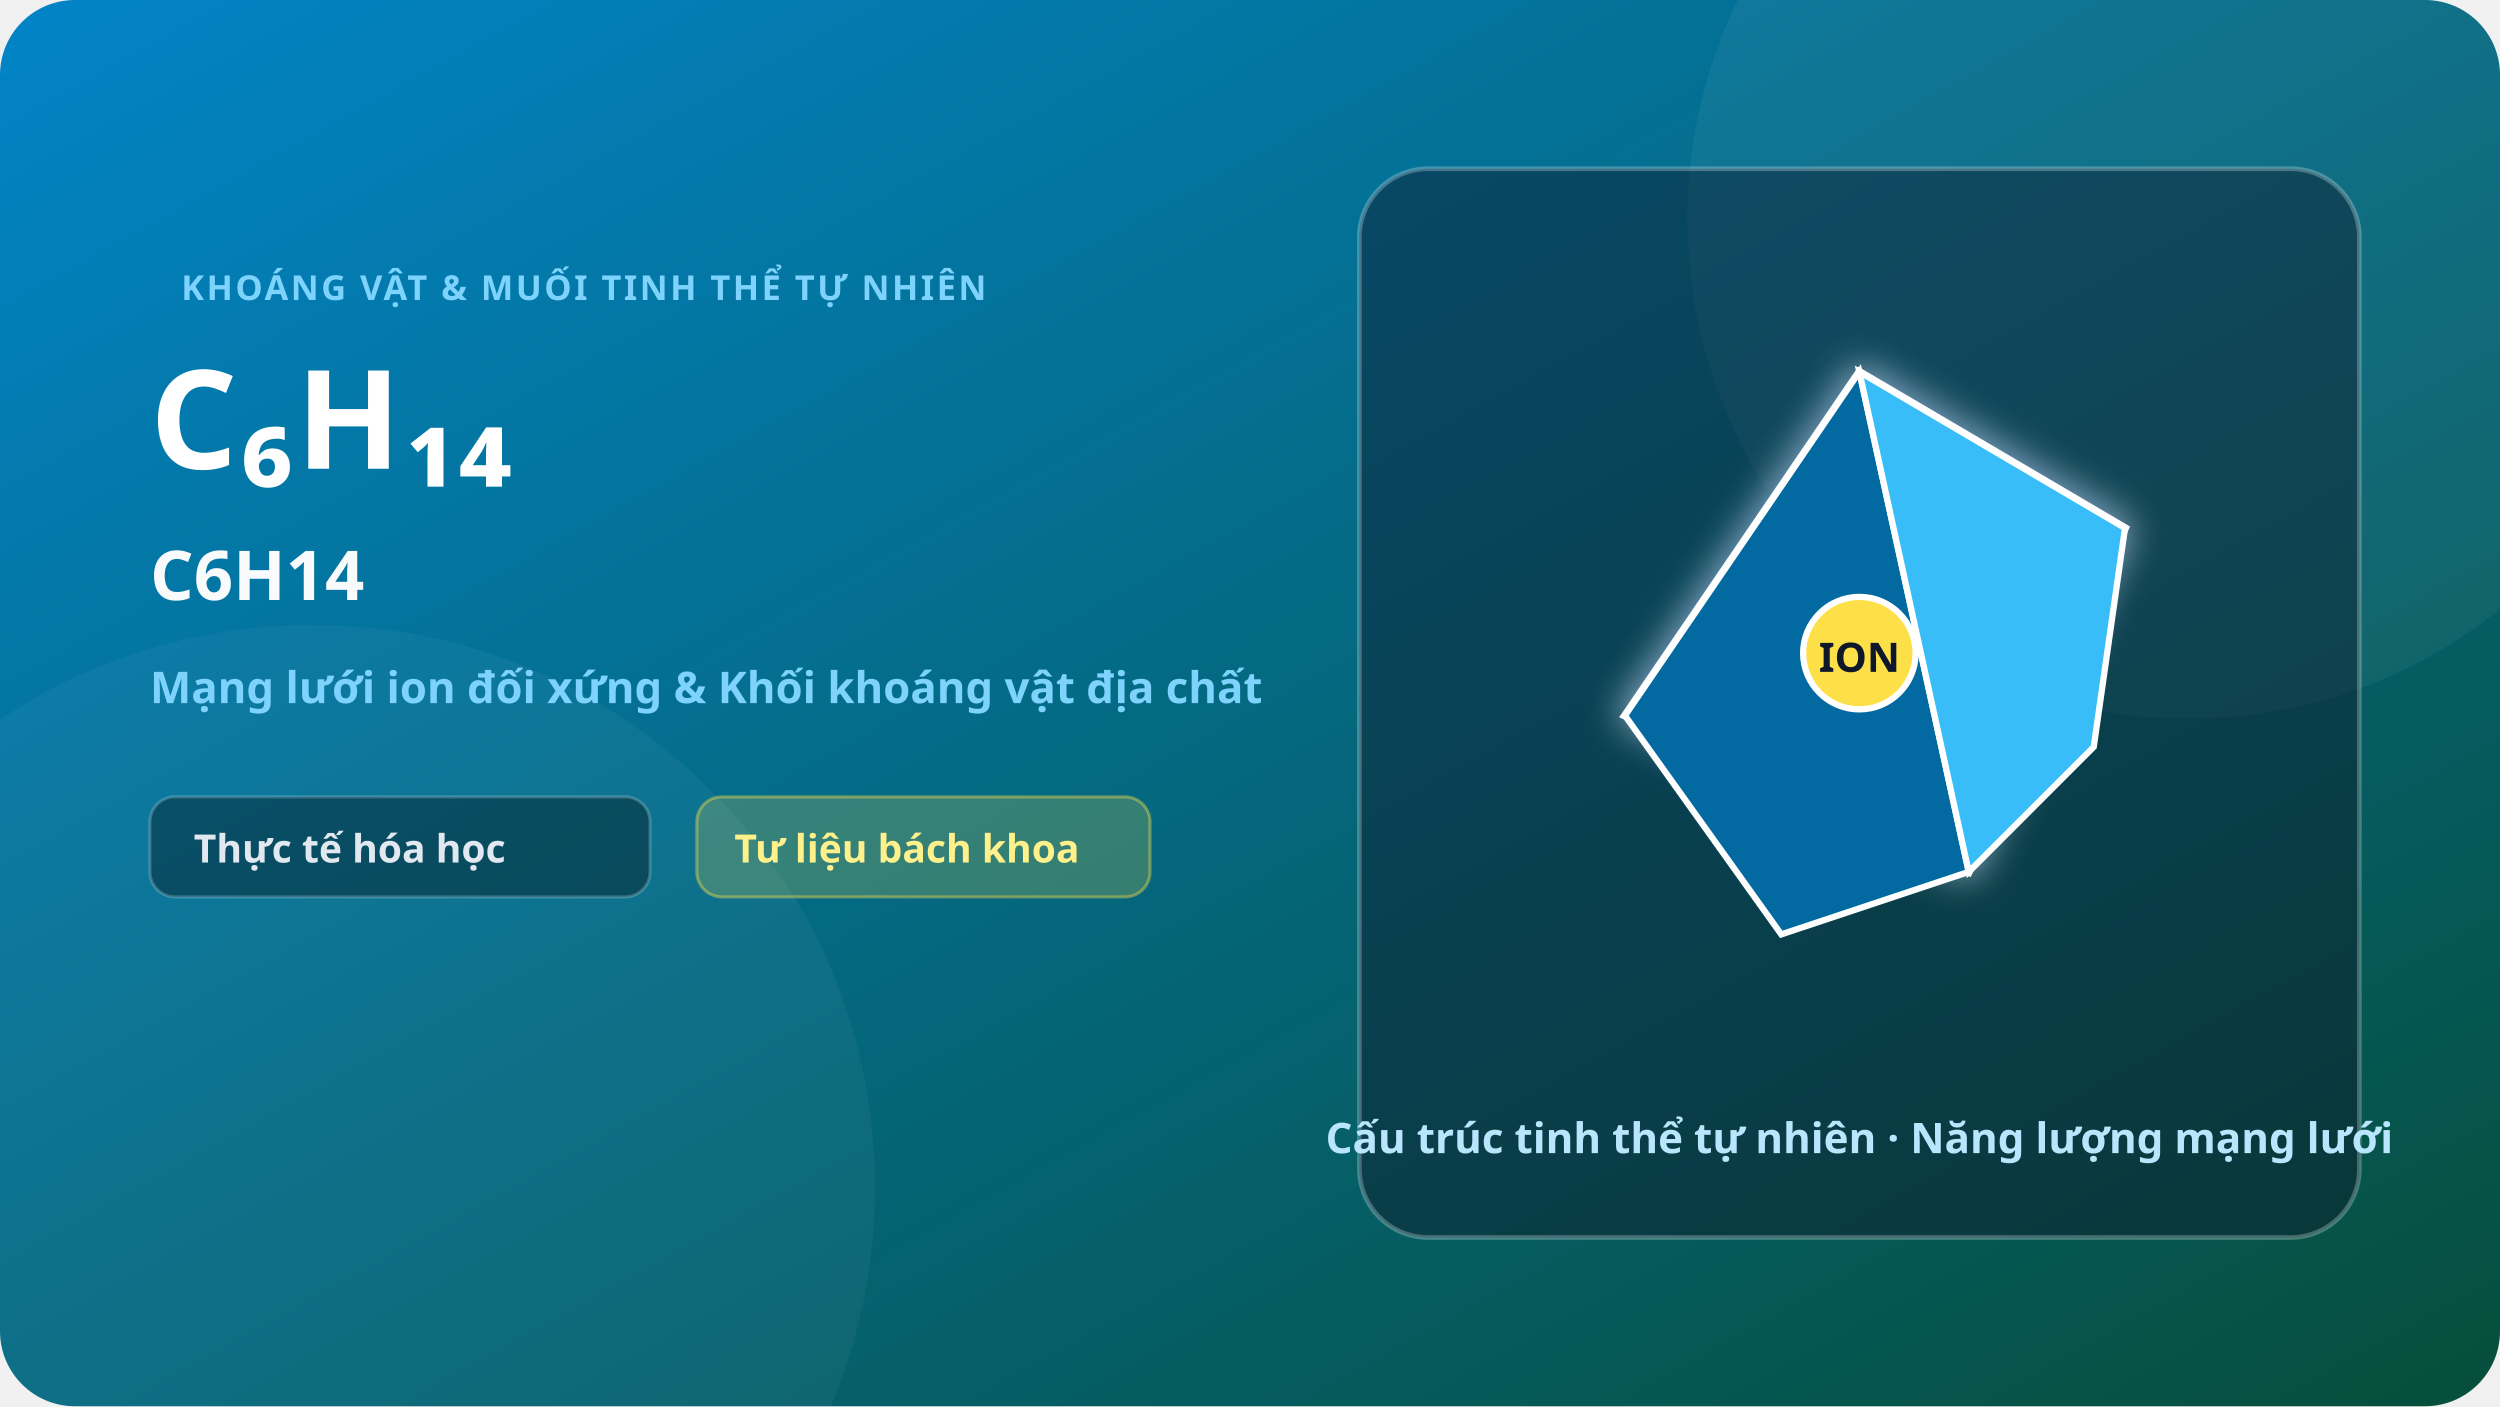
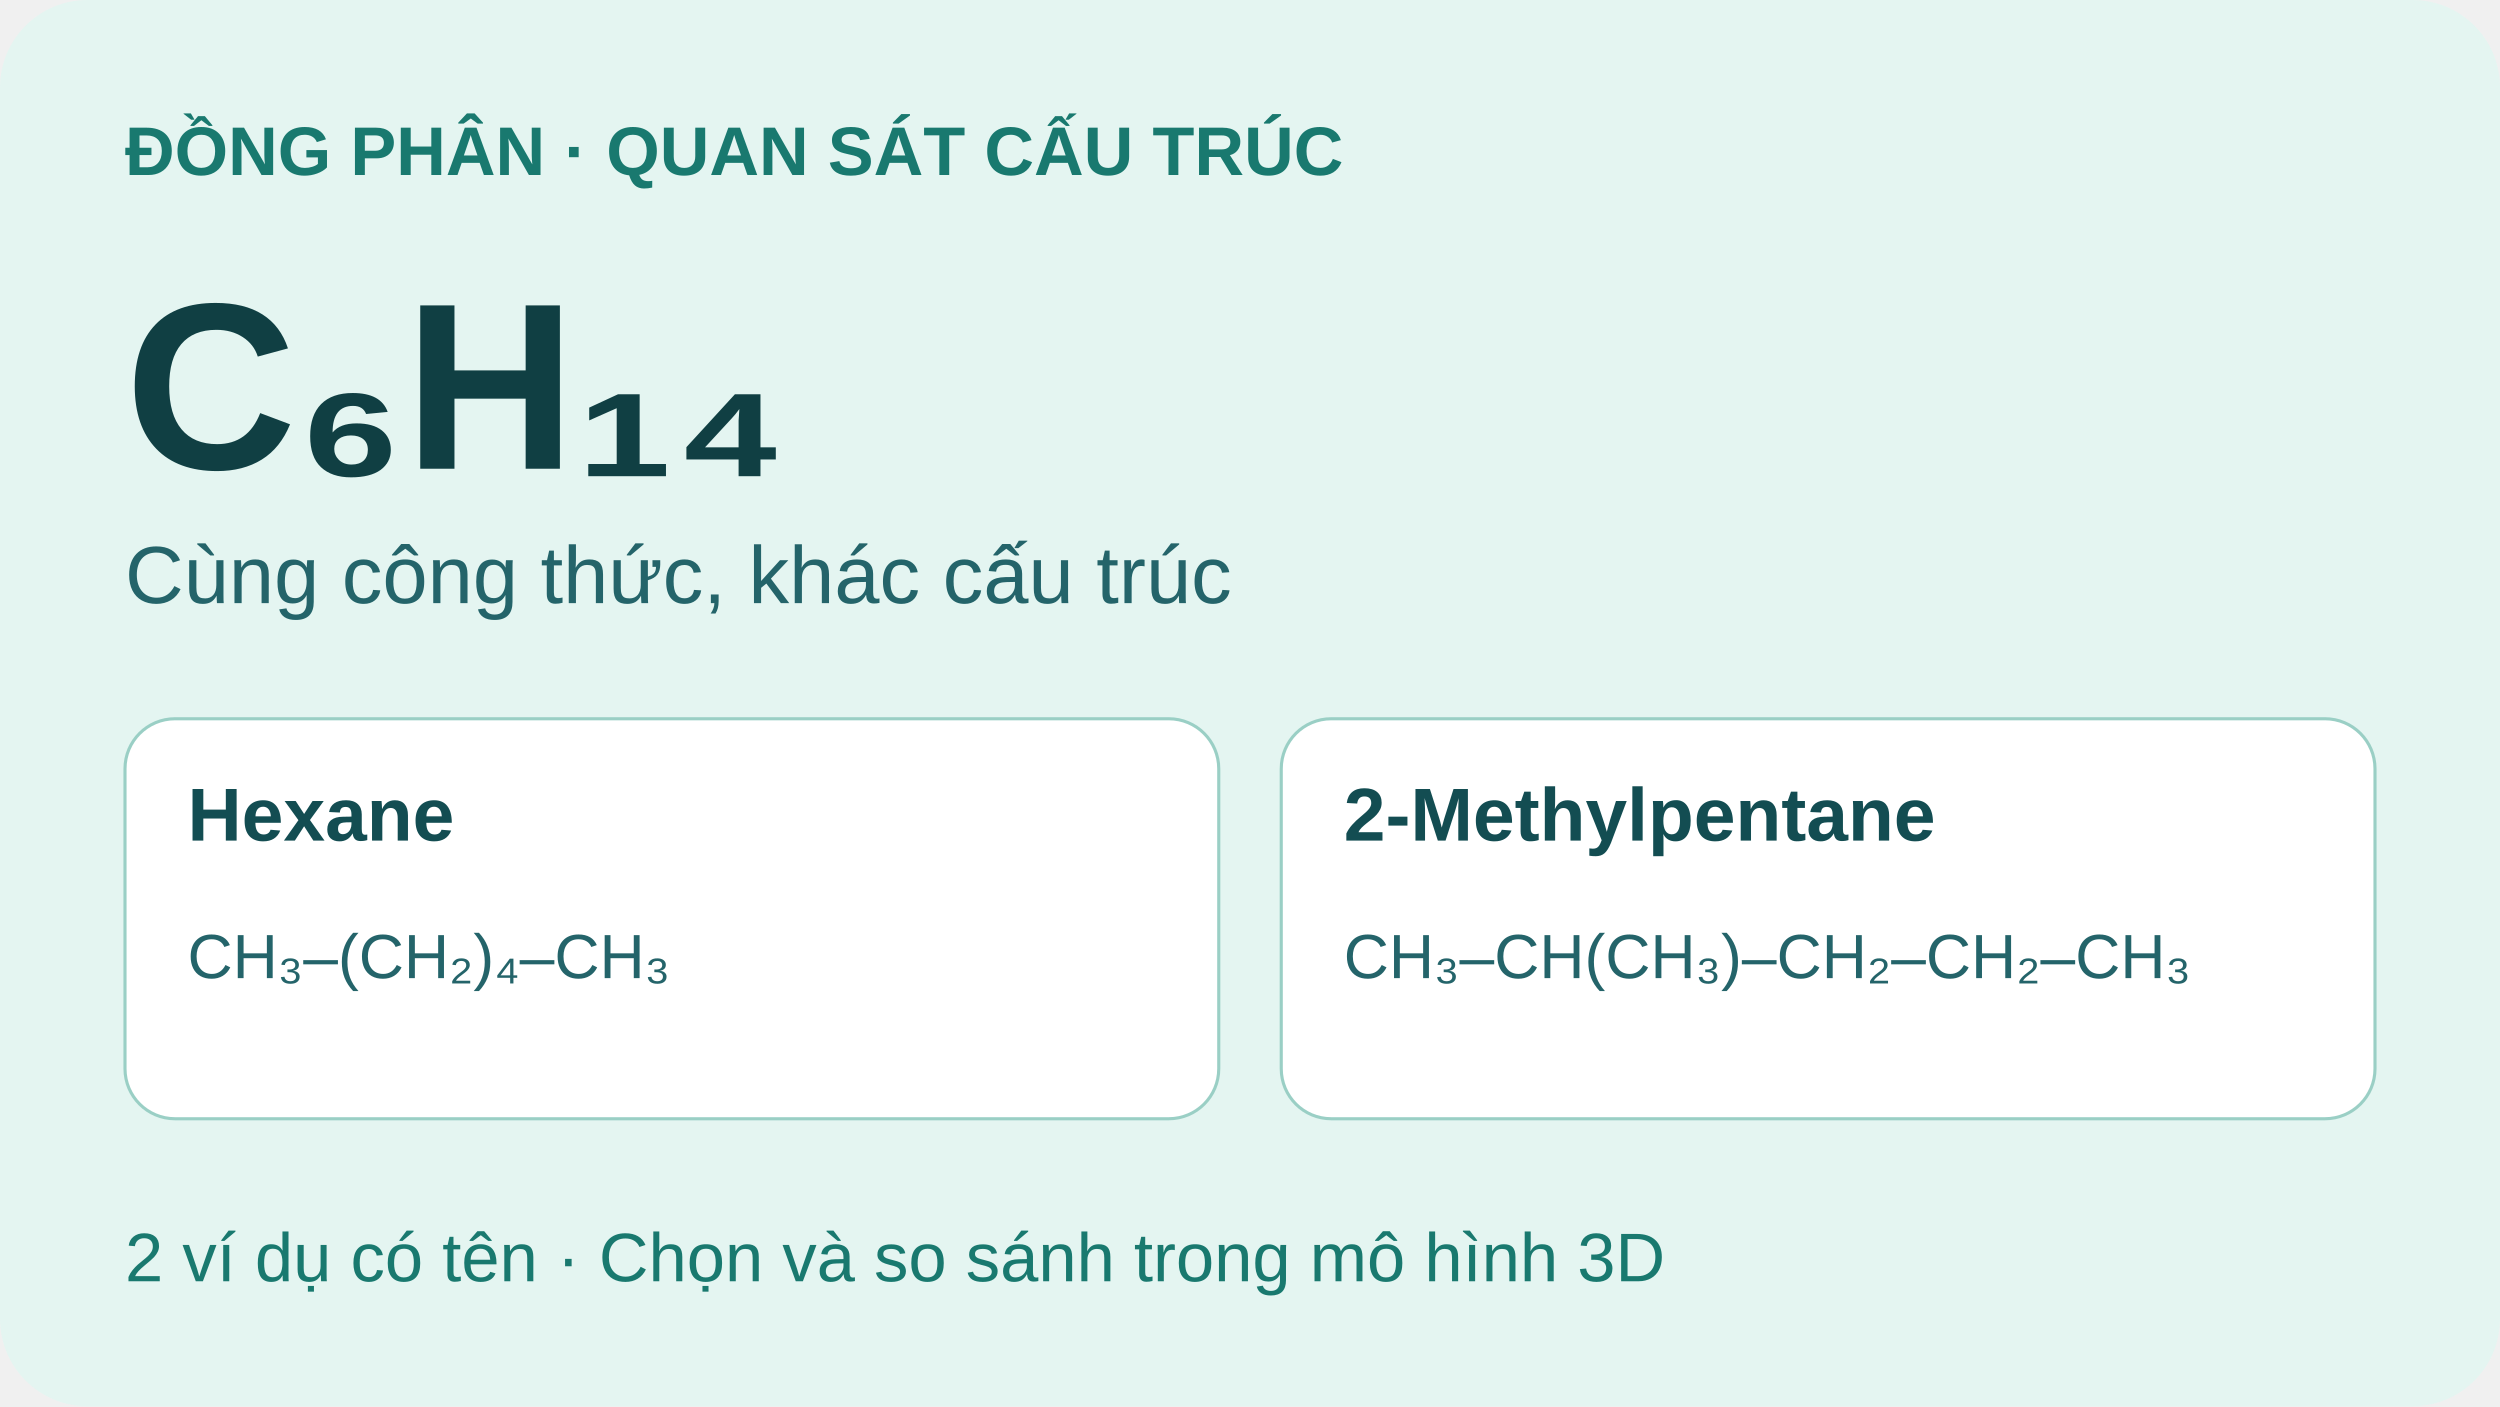
- <svg xmlns="http://www.w3.org/2000/svg" viewBox="0 0 800 450" width="800" height="450">
-   <defs>
-     <linearGradient id="bg" x1="0%" y1="0%" x2="100%" y2="100%">
-       <stop offset="0%" stop-color="#0284c7" />
-       <stop offset="100%" stop-color="#064e3b" />
-     </linearGradient>
-     <filter id="glow" x="-20%" y="-20%" width="140%" height="140%">
-       <feGaussianBlur stdDeviation="6" result="blur" />
-       <feComposite in="SourceGraphic" in2="blur" operator="over" />
-     </filter>
-   </defs>
-   <rect width="800" height="450" rx="24" fill="url(#bg)" />
-   <circle cx="700" cy="70" r="160" fill="#ffffff" opacity="0.05" />
-   <circle cx="100" cy="380" r="180" fill="#ffffff" opacity="0.04" />
-   <g transform="translate(48, 80)">
-     <rect x="0" y="0" width="auto" height="24" rx="6" fill="#ffffff" fill-opacity="0.15" />
-     <text x="10" y="16" fill="#7dd3fc" font-family="system-ui, sans-serif" font-weight="800" font-size="11" letter-spacing="0.8">KHOÁNG VẬT &amp; MUỐI TINH THỂ TỰ NHIÊN</text>
-     <text x="0" y="70" fill="#ffffff" font-family="system-ui, sans-serif" font-weight="900" font-size="44" letter-spacing="1">
-       C₆H₁₄
-     </text>
-     <text x="0" y="112" fill="#f8fafc" font-family="system-ui, sans-serif" font-weight="800" font-size="22">
-       C6H14
-     </text>
-     <text x="0" y="145" fill="#7dd3fc" font-family="system-ui, sans-serif" font-weight="600" font-size="14">
-       Mạng lưới ion đối xứng &amp; Khối khoáng vật địa chất
-     </text>
-     <g transform="translate(0, 175)">
-       <rect x="0" y="0" width="160" height="32" rx="8" fill="#000000" fill-opacity="0.35" stroke="#ffffff" stroke-opacity="0.2" stroke-width="1" />
-       <text x="14" y="21" fill="#e2e8f0" font-family="sans-serif" font-weight="700" font-size="12.5">Thực tế hóa học</text>
-       <rect x="175" y="0" width="145" height="32" rx="8" fill="#fde047" fill-opacity="0.2" stroke="#fde047" stroke-opacity="0.4" stroke-width="1" />
-       <text x="187" y="21" fill="#fef08a" font-family="sans-serif" font-weight="700" font-size="12.5">Tư liệu bách khoa</text>
+ <svg xmlns="http://www.w3.org/2000/svg" width="800" height="450" viewBox="0 0 800 450" role="img" aria-label="C₆H₁₄: một số đồng phân">
+   <rect width="800" height="450" rx="28" fill="#e4f5f1" />
+   <g font-family="Arial, sans-serif">
+     <text x="40" y="56" fill="#19796f" font-size="22" font-weight="700">ĐỒNG PHÂN · QUAN SÁT CẤU TRÚC</text>
+     <text x="40" y="150" fill="#103f43" font-size="76" font-weight="700">C₆H₁₄</text>
+     <text x="40" y="193" fill="#24646a" font-size="26">Cùng công thức, khác cấu trúc</text>
+     <g transform="translate(40,230)">
+       <rect width="350" height="128" rx="16" fill="#fff" stroke="#9acfc5" />
+       <text x="20" y="39" fill="#134d52" font-size="24" font-weight="700">Hexane</text>
+       <text x="20" y="83" fill="#24646a" font-size="20">CH₃–(CH₂)₄–CH₃</text>
    </g>
-   </g>
-   <rect x="435" y="54" width="320" height="342" rx="22" fill="#0f172a" fill-opacity="0.45" stroke="#ffffff" stroke-opacity="0.25" stroke-width="1.5" />
-   <g transform="translate(435, 54)">
-     <polygon points="160,65 245,115 195,225 85,175" fill="#0284c7" stroke="#ffffff" stroke-width="2.5" filter="url(#glow)" />
-     <polygon points="160,65 195,225 135,245 85,175" fill="#0369a1" stroke="#ffffff" stroke-width="2" />
-     <polygon points="160,65 245,115 235,185 195,225" fill="#38bdf8" stroke="#ffffff" stroke-width="2" />
-     <circle cx="160" cy="155" r="18" fill="#fde047" stroke="#ffffff" stroke-width="2" />
-     <text x="160" y="161" text-anchor="middle" fill="#0f172a" font-family="sans-serif" font-weight="900" font-size="13">ION</text>
-     <text x="160" y="315" text-anchor="middle" fill="#bae6fd" font-family="sans-serif" font-weight="800" font-size="13.5">Cấu trúc tinh thể tự nhiên · Năng lượng mạng lưới</text>
+     <g transform="translate(410,230)">
+       <rect width="350" height="128" rx="16" fill="#fff" stroke="#9acfc5" />
+       <text x="20" y="39" fill="#134d52" font-size="24" font-weight="700">2-Methylpentane</text>
+       <text x="20" y="83" fill="#24646a" font-size="20">CH₃–CH(CH₃)–CH₂–CH₂–CH₃</text>
+     </g>
+     <text x="40" y="410" fill="#19796f" font-size="22">2 ví dụ có tên · Chọn và so sánh trong mô hình 3D</text>
  </g>
</svg>
